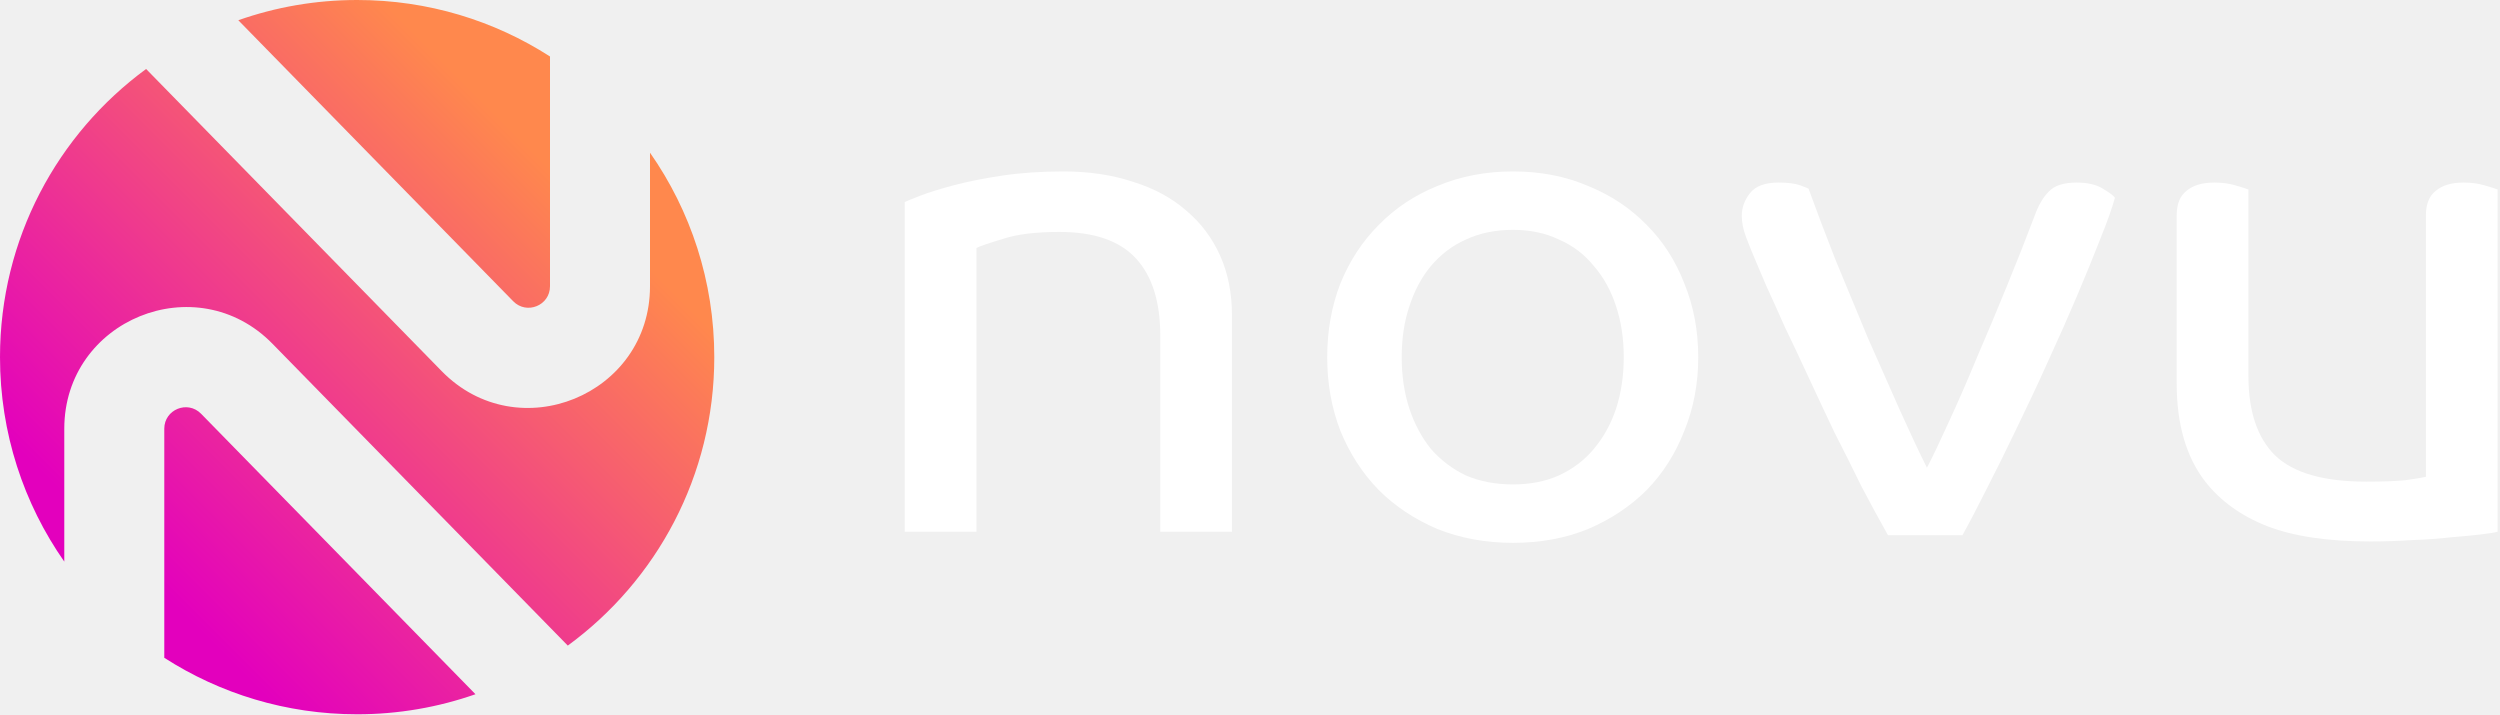
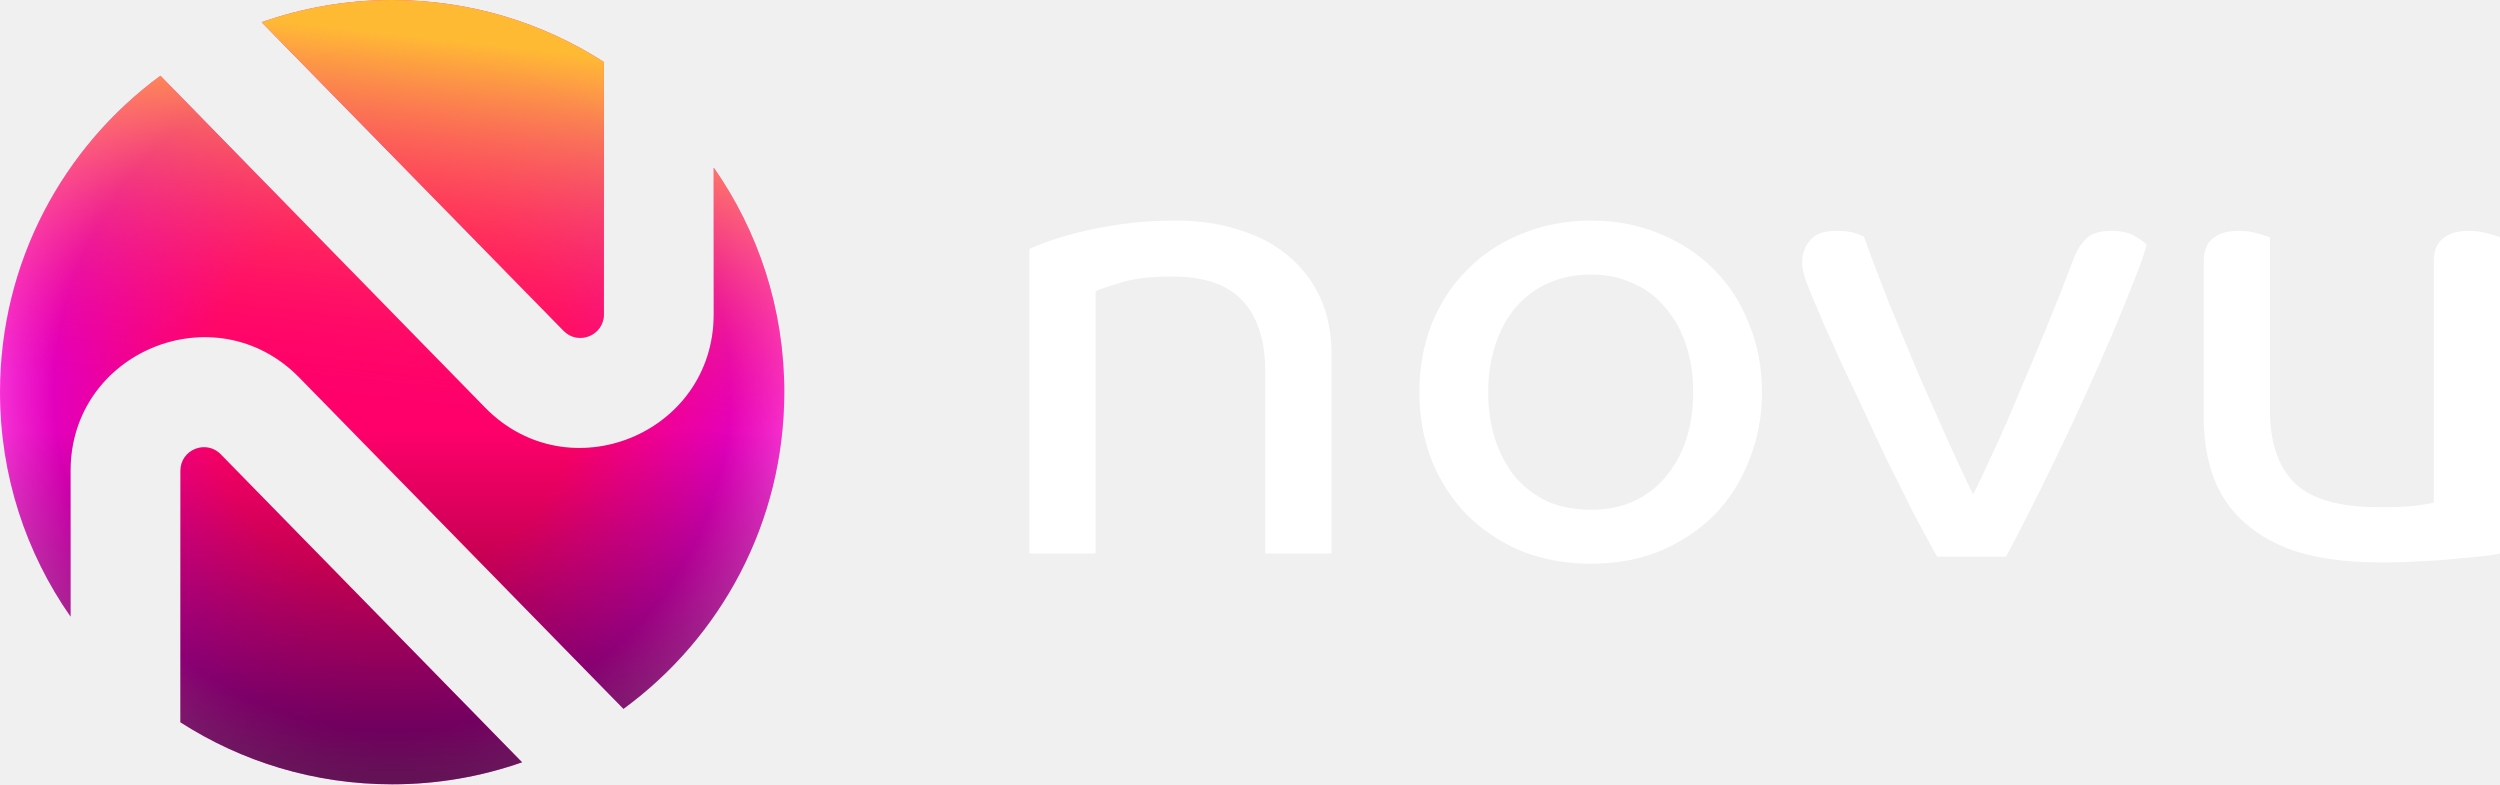
- <svg xmlns="http://www.w3.org/2000/svg" width="84" height="24" viewBox="0 0 84 24" fill="none">
-   <path fill-rule="evenodd" clip-rule="evenodd" d="M18.48 9.619C18.48 10.265 17.697 10.584 17.245 10.123L8.007 0.68C9.256 0.24 10.6 0 12 0C14.387 0 16.611 0.697 18.48 1.898V9.619ZM21.84 5.13V9.619C21.84 13.276 17.401 15.086 14.844 12.473L4.909 2.318C1.932 4.502 0 8.025 0 12C0 14.555 0.799 16.924 2.16 18.87V14.405C2.16 10.748 6.599 8.938 9.156 11.551L19.078 21.692C22.062 19.509 24 15.981 24 12C24 9.445 23.201 7.076 21.84 5.13ZM6.755 13.901L15.976 23.326C14.732 23.762 13.393 24 12 24C9.613 24 7.389 23.303 5.52 22.102V14.405C5.52 13.759 6.303 13.44 6.755 13.901Z" fill="url(#paint0_linear_1318_1559)" />
-   <path d="M38.985 17.866V11.275C38.985 10.138 38.712 9.273 38.166 8.681C37.62 8.089 36.763 7.793 35.593 7.793C34.798 7.793 34.166 7.871 33.698 8.027C33.231 8.167 32.934 8.268 32.81 8.331V17.866H30.4V6.788C30.463 6.757 30.634 6.687 30.915 6.578C31.196 6.469 31.57 6.352 32.038 6.227C32.505 6.103 33.051 5.993 33.675 5.9C34.299 5.807 34.985 5.76 35.733 5.76C36.591 5.76 37.371 5.877 38.072 6.11C38.774 6.328 39.367 6.648 39.85 7.069C40.349 7.489 40.731 7.996 40.996 8.588C41.261 9.18 41.394 9.85 41.394 10.598V17.866H38.985Z" fill="white" />
-   <path d="M57.061 12C57.061 12.888 56.905 13.714 56.593 14.477C56.297 15.241 55.876 15.903 55.33 16.464C54.784 17.009 54.129 17.445 53.365 17.772C52.601 18.084 51.759 18.24 50.839 18.24C49.919 18.24 49.069 18.084 48.29 17.772C47.526 17.445 46.871 17.009 46.325 16.464C45.779 15.903 45.35 15.241 45.038 14.477C44.742 13.714 44.594 12.888 44.594 12C44.594 11.112 44.742 10.286 45.038 9.522C45.35 8.759 45.779 8.105 46.325 7.559C46.871 6.998 47.526 6.562 48.29 6.251C49.069 5.923 49.919 5.76 50.839 5.76C51.759 5.76 52.601 5.923 53.365 6.251C54.129 6.562 54.784 6.998 55.33 7.559C55.876 8.105 56.297 8.759 56.593 9.522C56.905 10.286 57.061 11.112 57.061 12ZM54.558 12C54.558 11.377 54.472 10.808 54.301 10.294C54.129 9.764 53.88 9.312 53.552 8.938C53.241 8.549 52.851 8.253 52.383 8.05C51.931 7.832 51.416 7.723 50.839 7.723C50.247 7.723 49.716 7.832 49.249 8.05C48.796 8.253 48.407 8.549 48.079 8.938C47.767 9.312 47.526 9.764 47.354 10.294C47.182 10.808 47.097 11.377 47.097 12C47.097 12.623 47.182 13.2 47.354 13.729C47.526 14.243 47.767 14.695 48.079 15.085C48.407 15.459 48.796 15.755 49.249 15.973C49.716 16.175 50.247 16.277 50.839 16.277C51.416 16.277 51.931 16.175 52.383 15.973C52.851 15.755 53.241 15.459 53.552 15.085C53.88 14.695 54.129 14.243 54.301 13.729C54.472 13.2 54.558 12.623 54.558 12Z" fill="white" />
-   <path d="M71.061 6.648C70.967 6.991 70.803 7.45 70.57 8.027C70.351 8.588 70.094 9.219 69.798 9.92C69.501 10.621 69.174 11.361 68.815 12.14C68.472 12.903 68.121 13.651 67.763 14.384C67.42 15.1 67.085 15.778 66.757 16.417C66.445 17.04 66.172 17.562 65.938 17.983H63.436C63.155 17.484 62.859 16.939 62.547 16.347C62.251 15.739 61.946 15.132 61.635 14.524C61.338 13.901 61.05 13.285 60.769 12.678C60.488 12.07 60.223 11.509 59.974 10.995C59.74 10.465 59.529 9.998 59.342 9.593C59.171 9.187 59.038 8.876 58.945 8.658C58.851 8.44 58.758 8.206 58.664 7.957C58.57 7.707 58.524 7.474 58.524 7.255C58.524 6.975 58.617 6.718 58.804 6.484C58.991 6.251 59.311 6.134 59.763 6.134C60.075 6.134 60.317 6.165 60.488 6.227C60.66 6.29 60.754 6.328 60.769 6.344C61.034 7.076 61.338 7.879 61.681 8.751C62.04 9.624 62.399 10.489 62.757 11.345C63.132 12.187 63.49 12.997 63.833 13.776C64.176 14.539 64.48 15.186 64.745 15.716C64.933 15.357 65.174 14.851 65.471 14.197C65.782 13.527 66.102 12.794 66.43 12C66.773 11.205 67.116 10.387 67.459 9.546C67.802 8.704 68.106 7.933 68.371 7.232C68.496 6.889 68.652 6.624 68.839 6.438C69.026 6.235 69.338 6.134 69.774 6.134C70.149 6.134 70.445 6.204 70.663 6.344C70.897 6.484 71.03 6.586 71.061 6.648Z" fill="white" />
-   <path d="M81.511 7.232C81.511 6.858 81.62 6.586 81.839 6.414C82.057 6.227 82.369 6.134 82.774 6.134C83.039 6.134 83.273 6.165 83.476 6.227C83.694 6.29 83.842 6.336 83.92 6.367V17.866C83.811 17.897 83.616 17.928 83.336 17.959C83.07 17.991 82.743 18.022 82.353 18.053C81.963 18.099 81.535 18.131 81.067 18.146C80.599 18.177 80.123 18.193 79.64 18.193C78.221 18.193 77.067 18.022 76.178 17.679C75.305 17.336 74.611 16.837 74.097 16.183C73.457 15.357 73.137 14.259 73.137 12.888V7.232C73.137 6.858 73.247 6.586 73.465 6.414C73.683 6.227 73.995 6.134 74.4 6.134C74.666 6.134 74.9 6.165 75.102 6.227C75.32 6.29 75.469 6.336 75.547 6.367V12.631C75.547 13.815 75.843 14.703 76.436 15.295C77.044 15.887 78.065 16.183 79.5 16.183C80.045 16.183 80.482 16.168 80.809 16.136C81.153 16.09 81.386 16.051 81.511 16.02V7.232Z" fill="white" />
+ <svg xmlns="http://www.w3.org/2000/svg" width="102" height="32" viewBox="0 0 102 32" fill="none">
+   <path d="M51.624 22.581V15.187C51.624 13.911 51.318 12.941 50.706 12.277C50.094 11.613 49.133 11.281 47.821 11.281C46.93 11.281 46.222 11.368 45.697 11.543C45.173 11.7 44.841 11.814 44.701 11.884V22.581H42V10.154C42.07 10.119 42.262 10.04 42.577 9.918C42.892 9.795 43.311 9.664 43.836 9.524C44.36 9.385 44.972 9.262 45.671 9.157C46.37 9.052 47.14 9 47.979 9C48.94 9 49.814 9.131 50.601 9.393C51.388 9.638 52.052 9.996 52.594 10.468C53.153 10.94 53.581 11.508 53.879 12.172C54.176 12.836 54.325 13.588 54.325 14.427V22.581H51.624Z" fill="white" />
+   <path d="M71.889 16C71.889 16.996 71.714 17.923 71.364 18.779C71.032 19.636 70.56 20.378 69.948 21.008C69.336 21.619 68.602 22.109 67.745 22.476C66.889 22.825 65.945 23 64.913 23C63.882 23 62.929 22.825 62.055 22.476C61.199 22.109 60.464 21.619 59.852 21.008C59.241 20.378 58.76 19.636 58.41 18.779C58.078 17.923 57.912 16.996 57.912 16C57.912 15.004 58.078 14.077 58.41 13.221C58.76 12.364 59.241 11.63 59.852 11.019C60.464 10.389 61.199 9.9 62.055 9.551C62.929 9.184 63.882 9 64.913 9C65.945 9 66.889 9.184 67.745 9.551C68.602 9.9 69.336 10.389 69.948 11.019C70.56 11.63 71.032 12.364 71.364 13.221C71.714 14.077 71.889 15.004 71.889 16ZM69.083 16C69.083 15.301 68.987 14.663 68.794 14.086C68.602 13.492 68.322 12.985 67.955 12.566C67.606 12.129 67.168 11.796 66.644 11.569C66.137 11.325 65.56 11.202 64.913 11.202C64.249 11.202 63.655 11.325 63.13 11.569C62.623 11.796 62.186 12.129 61.819 12.566C61.469 12.985 61.199 13.492 61.006 14.086C60.814 14.663 60.718 15.301 60.718 16C60.718 16.699 60.814 17.346 61.006 17.94C61.199 18.517 61.469 19.024 61.819 19.461C62.186 19.88 62.623 20.212 63.13 20.457C63.655 20.684 64.249 20.798 64.913 20.798C65.56 20.798 66.137 20.684 66.644 20.457C67.168 20.212 67.606 19.88 67.955 19.461C68.322 19.024 68.602 18.517 68.794 17.94C68.987 17.346 69.083 16.699 69.083 16Z" fill="white" />
+   <path d="M87.583 9.996C87.479 10.381 87.295 10.896 87.033 11.543C86.788 12.172 86.5 12.88 86.167 13.667C85.835 14.453 85.468 15.283 85.066 16.157C84.681 17.014 84.288 17.853 83.886 18.674C83.501 19.478 83.126 20.238 82.758 20.955C82.409 21.654 82.103 22.24 81.841 22.712H79.035C78.72 22.152 78.388 21.541 78.038 20.876C77.706 20.195 77.365 19.513 77.016 18.831C76.684 18.132 76.36 17.442 76.046 16.76C75.731 16.079 75.434 15.449 75.154 14.873C74.892 14.278 74.656 13.754 74.446 13.3C74.254 12.845 74.105 12.496 74 12.251C73.895 12.006 73.79 11.744 73.686 11.464C73.581 11.185 73.528 10.923 73.528 10.678C73.528 10.363 73.633 10.075 73.843 9.813C74.053 9.551 74.411 9.419 74.918 9.419C75.268 9.419 75.539 9.454 75.731 9.524C75.923 9.594 76.028 9.638 76.046 9.655C76.343 10.477 76.684 11.377 77.068 12.356C77.47 13.335 77.872 14.305 78.275 15.266C78.694 16.21 79.096 17.119 79.481 17.992C79.865 18.849 80.206 19.574 80.503 20.169C80.713 19.767 80.984 19.198 81.316 18.464C81.666 17.713 82.024 16.891 82.391 16C82.776 15.109 83.161 14.191 83.545 13.247C83.93 12.303 84.271 11.438 84.568 10.652C84.708 10.267 84.882 9.97 85.092 9.76C85.302 9.533 85.652 9.419 86.141 9.419C86.561 9.419 86.893 9.498 87.138 9.655C87.4 9.813 87.549 9.926 87.583 9.996Z" fill="white" />
+   <path d="M99.299 10.652C99.299 10.232 99.421 9.926 99.666 9.734C99.911 9.524 100.261 9.419 100.715 9.419C101.012 9.419 101.275 9.454 101.502 9.524C101.747 9.594 101.913 9.647 102 9.682V22.581C101.878 22.616 101.659 22.65 101.344 22.685C101.047 22.72 100.68 22.755 100.243 22.79C99.806 22.843 99.325 22.878 98.801 22.895C98.276 22.93 97.743 22.948 97.201 22.948C95.611 22.948 94.317 22.755 93.32 22.371C92.341 21.986 91.564 21.427 90.987 20.693C90.27 19.767 89.912 18.534 89.912 16.996V10.652C89.912 10.232 90.034 9.926 90.279 9.734C90.523 9.524 90.873 9.419 91.328 9.419C91.625 9.419 91.887 9.454 92.114 9.524C92.359 9.594 92.525 9.647 92.612 9.682V16.708C92.612 18.036 92.945 19.032 93.609 19.697C94.291 20.361 95.436 20.693 97.044 20.693C97.656 20.693 98.145 20.675 98.512 20.64C98.897 20.588 99.159 20.544 99.299 20.509V10.652Z" fill="white" />
+   <path fill-rule="evenodd" clip-rule="evenodd" d="M24.64 12.826C24.64 13.686 23.596 14.112 22.994 13.497L10.676 0.907C12.341 0.32 14.133 0 16 0C19.183 0 22.148 0.929 24.64 2.531V12.826ZM29.12 6.84V12.826C29.12 17.701 23.201 20.115 19.792 16.63L6.545 3.091C2.576 6.003 0 10.701 0 16C0 19.407 1.065 22.565 2.88 25.16V19.206C2.88 14.331 8.799 11.917 12.208 15.402L25.437 28.922C29.416 26.011 32 21.308 32 16C32 12.593 30.935 9.435 29.12 6.84ZM9.006 18.535L21.301 31.101C19.642 31.683 17.858 32 16 32C12.818 32 9.852 31.071 7.36 29.469V19.206C7.36 18.346 8.405 17.92 9.006 18.535Z" fill="url(#paint0_radial_1418_3428)" />
+   <path fill-rule="evenodd" clip-rule="evenodd" d="M24.64 12.826C24.64 13.686 23.596 14.112 22.994 13.497L10.676 0.907C12.341 0.32 14.133 0 16 0C19.183 0 22.148 0.929 24.64 2.531V12.826ZM29.12 6.84V12.826C29.12 17.701 23.201 20.115 19.792 16.63L6.545 3.091C2.576 6.003 0 10.701 0 16C0 19.407 1.065 22.565 2.88 25.16V19.206C2.88 14.331 8.799 11.917 12.208 15.402L25.437 28.922C29.416 26.011 32 21.308 32 16C32 12.593 30.935 9.435 29.12 6.84ZM9.006 18.535L21.301 31.101C19.642 31.683 17.858 32 16 32C12.818 32 9.852 31.071 7.36 29.469V19.206C7.36 18.346 8.405 17.92 9.006 18.535Z" fill="url(#paint1_linear_1418_3428)" />
+   <path fill-rule="evenodd" clip-rule="evenodd" d="M24.64 12.826C24.64 13.686 23.596 14.112 22.994 13.497L10.676 0.907C12.341 0.32 14.133 0 16 0C19.183 0 22.148 0.929 24.64 2.531V12.826ZM29.12 6.84V12.826C29.12 17.701 23.201 20.115 19.792 16.63L6.545 3.091C2.576 6.003 0 10.701 0 16C0 19.407 1.065 22.565 2.88 25.16V19.206C2.88 14.331 8.799 11.917 12.208 15.402L25.437 28.922C29.416 26.011 32 21.308 32 16C32 12.593 30.935 9.435 29.12 6.84ZM9.006 18.535L21.301 31.101C19.642 31.683 17.858 32 16 32C12.818 32 9.852 31.071 7.36 29.469V19.206C7.36 18.346 8.405 17.92 9.006 18.535Z" fill="url(#paint2_linear_1418_3428)" />
  <defs>
-     <linearGradient id="paint0_linear_1318_1559" x1="24" y1="0" x2="2.86102e-06" y2="24" gradientUnits="userSpaceOnUse">
-       <stop offset="0.232" stop-color="#FF884D" />
-       <stop offset="0.802" stop-color="#E300BD" />
+     <radialGradient id="paint0_radial_1418_3428" cx="0" cy="0" r="1" gradientUnits="userSpaceOnUse" gradientTransform="translate(16 16) rotate(135) scale(22.6274)">
+       <stop offset="0.34" stop-color="#FF006A" />
+       <stop offset="0.613" stop-color="#E300BD" />
+       <stop offset="0.767" stop-color="#FF4CE1" />
+     </radialGradient>
+     <linearGradient id="paint1_linear_1418_3428" x1="19.733" y1="-1.067" x2="16" y2="32" gradientUnits="userSpaceOnUse">
+       <stop offset="0.085" stop-color="#FFBA33" />
+       <stop offset="0.553" stop-color="#FF006A" stop-opacity="0" />
+     </linearGradient>
+     <linearGradient id="paint2_linear_1418_3428" x1="16" y1="0" x2="16" y2="32" gradientUnits="userSpaceOnUse">
+       <stop offset="0.547" stop-opacity="0" />
+       <stop offset="1" stop-opacity="0.6" />
    </linearGradient>
  </defs>
</svg>
